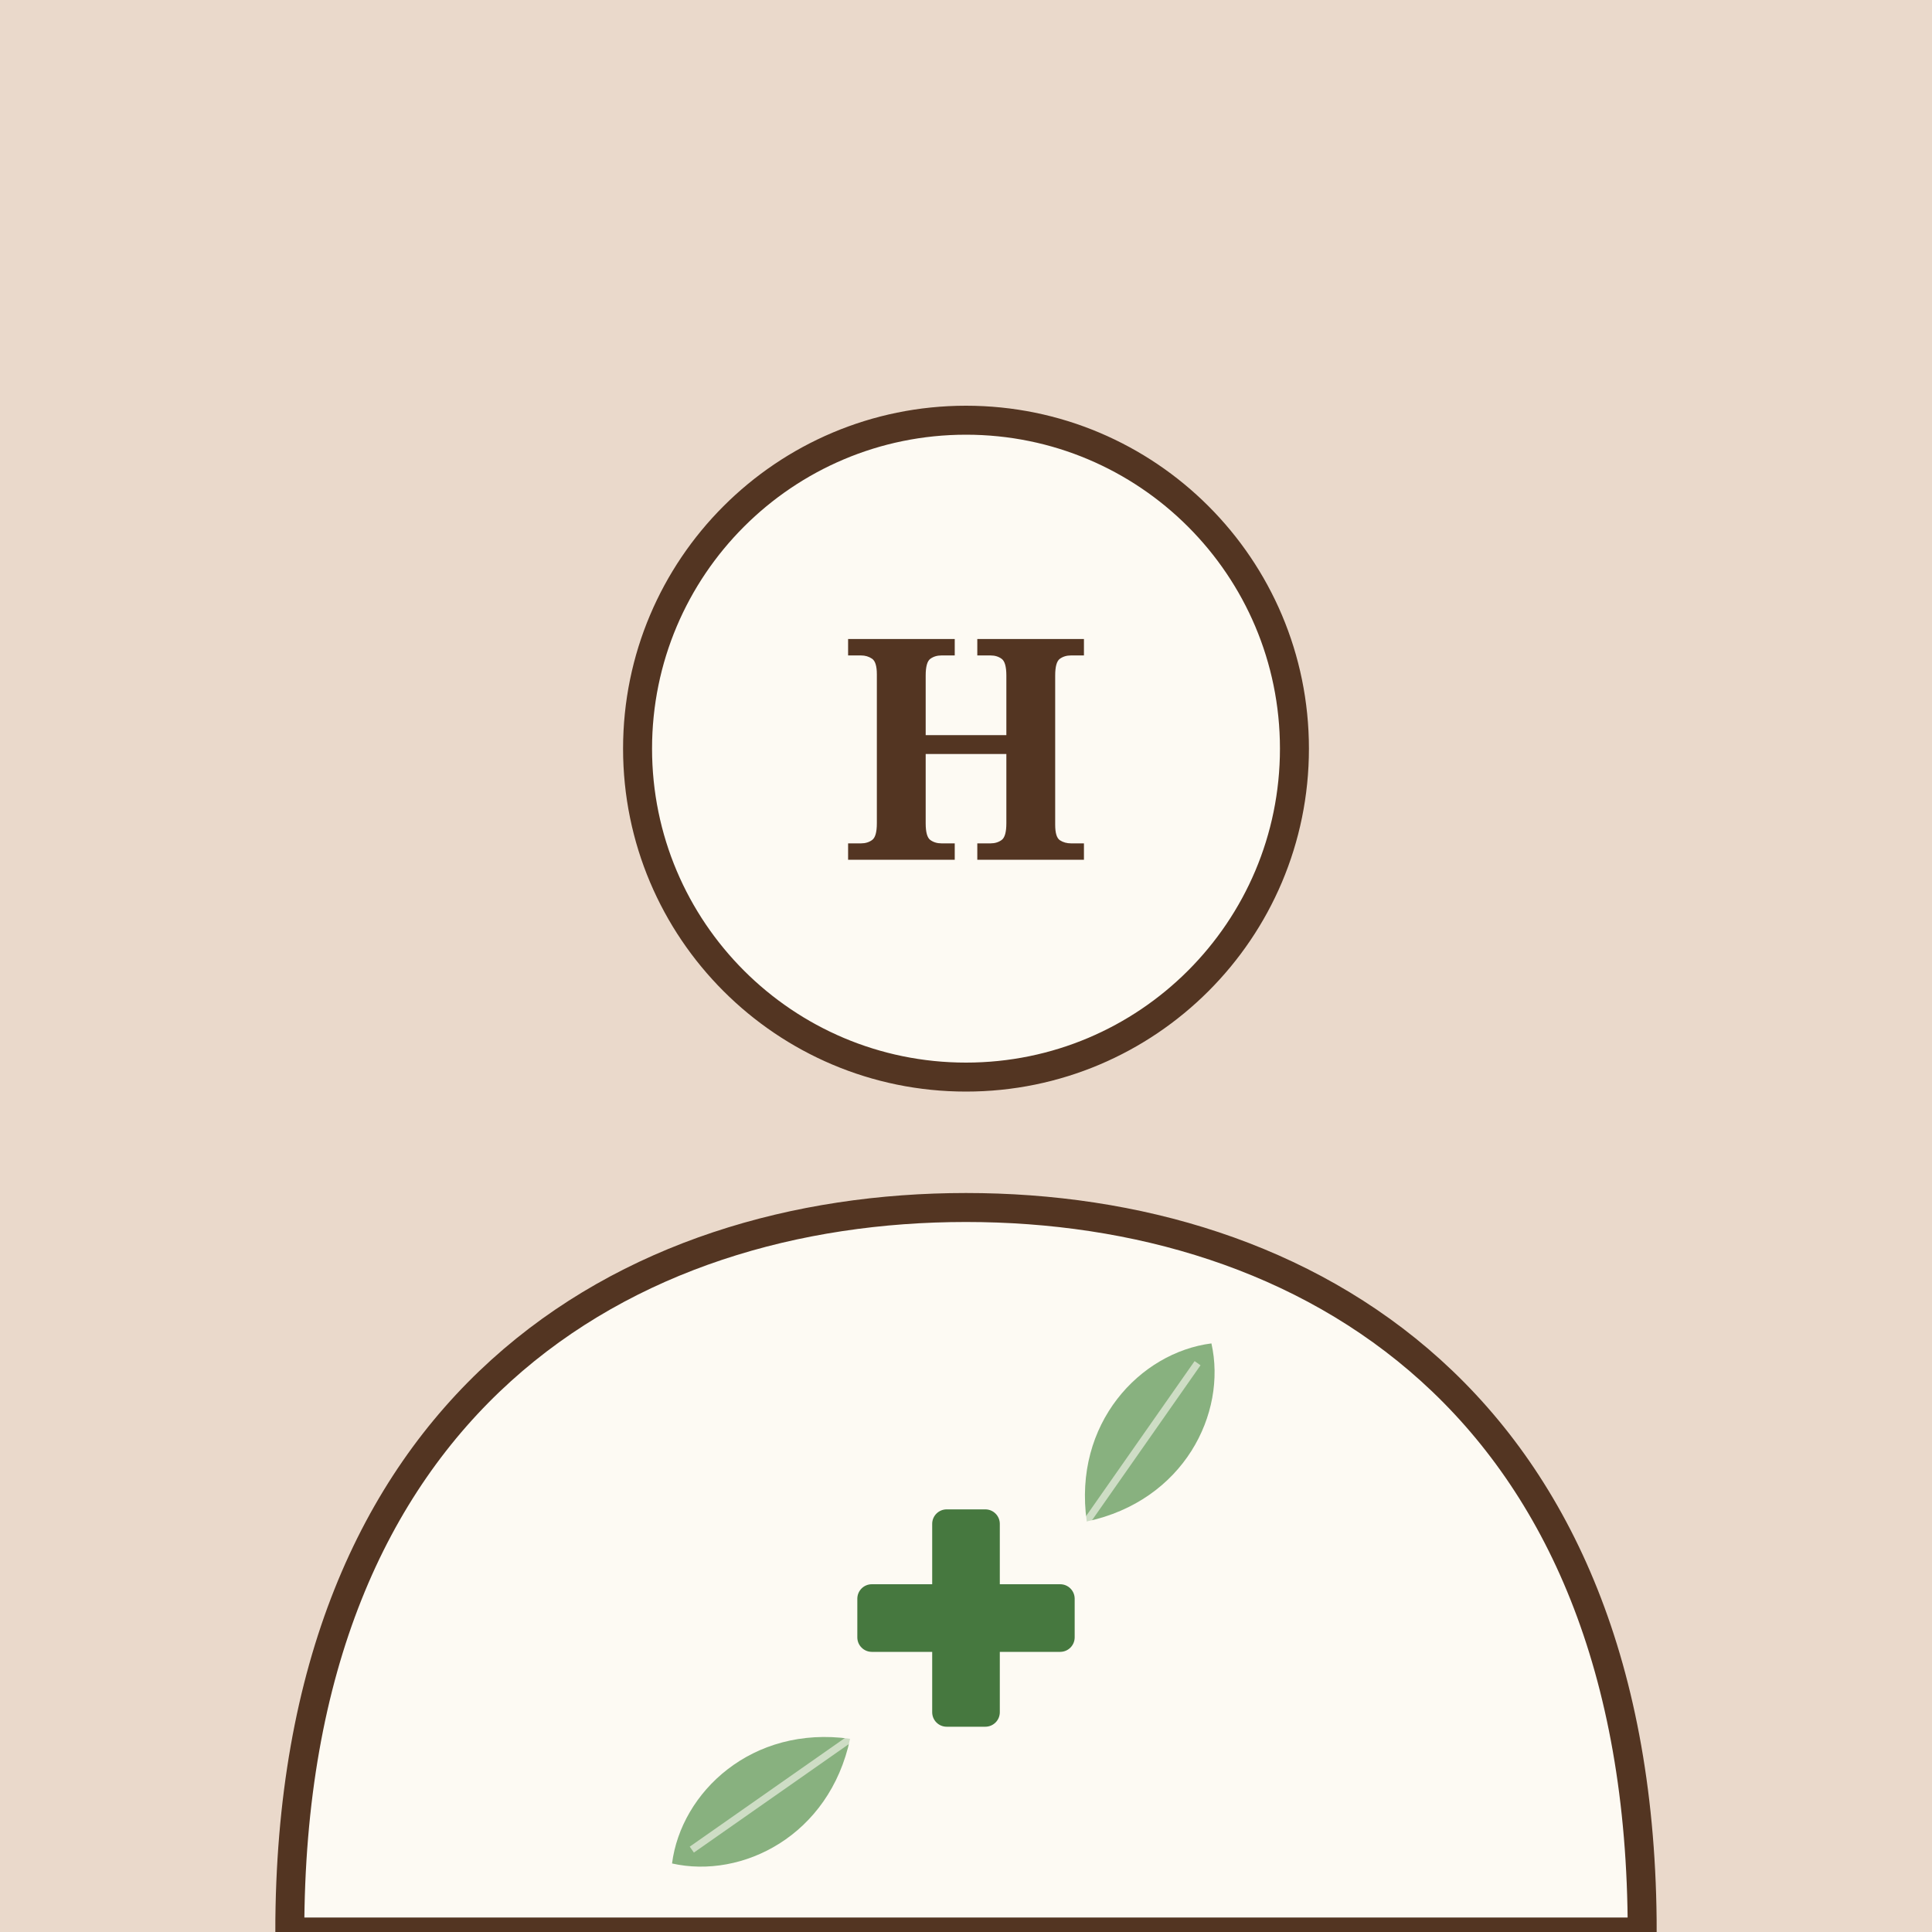
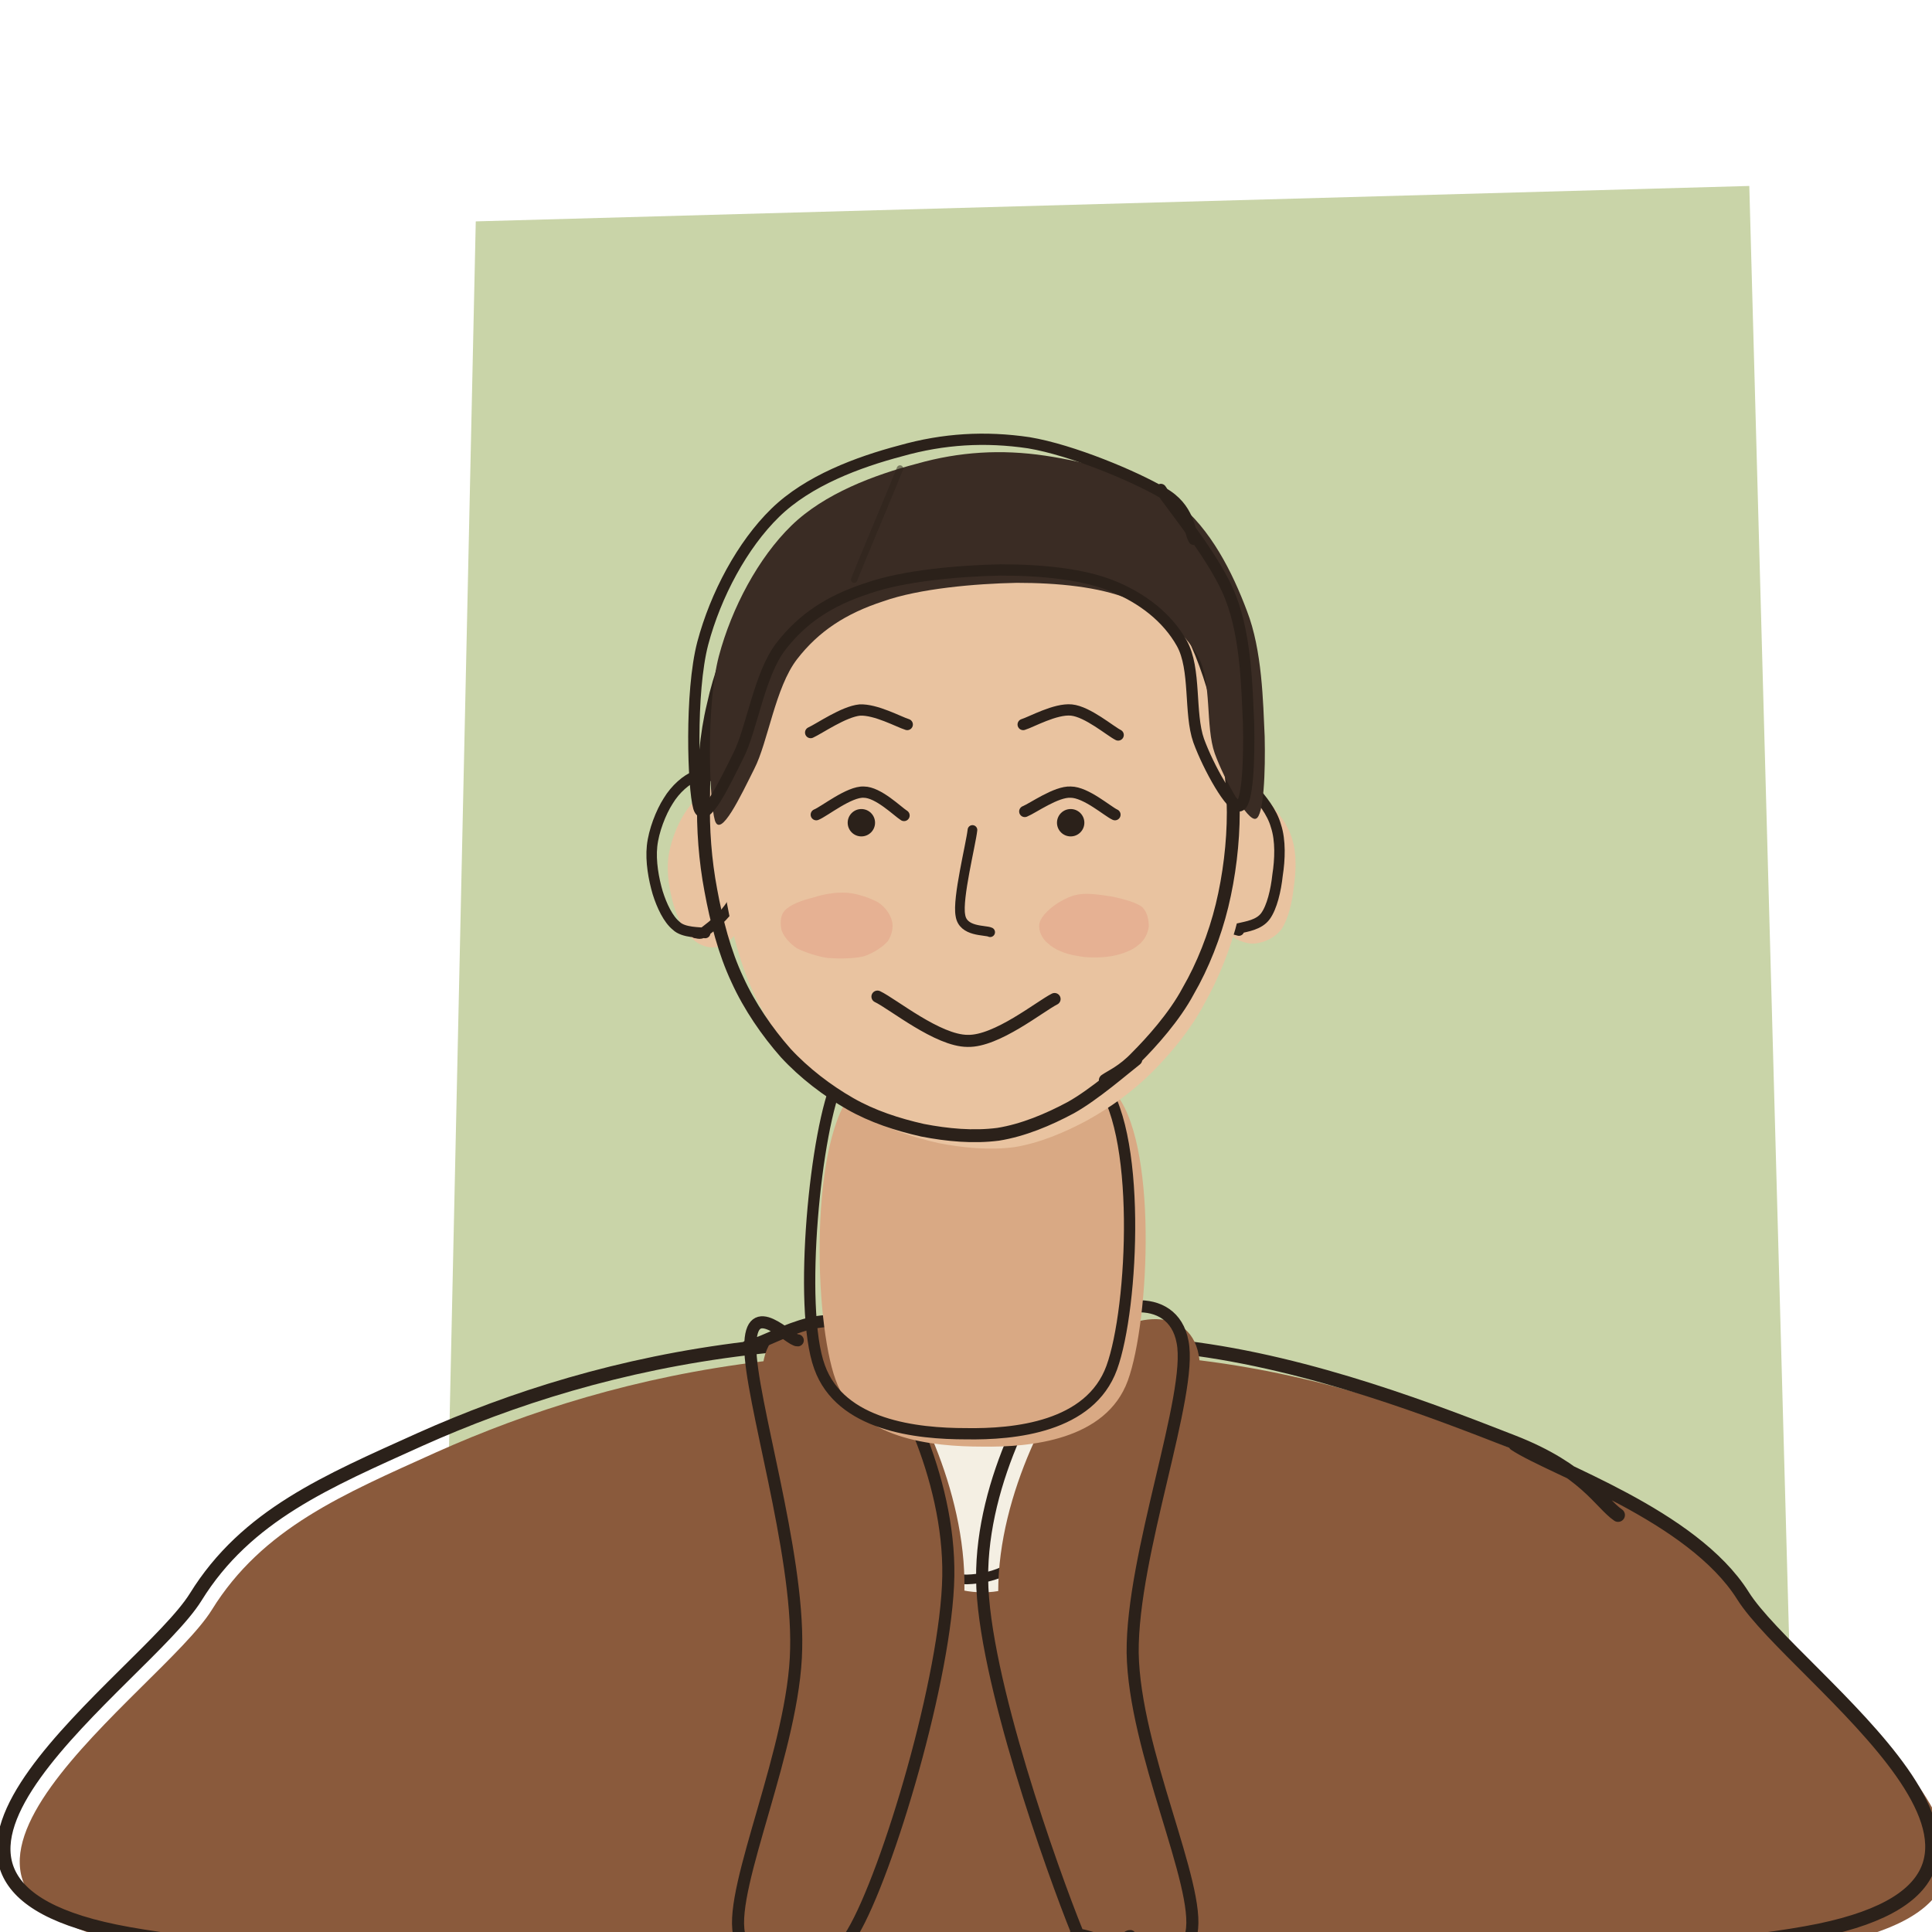
- <svg xmlns="http://www.w3.org/2000/svg" viewBox="0 0 400 400" width="400" height="400" role="img" aria-label="Lê Quang Hòa">
-   <rect width="400" height="400" fill="#ead9cb" />
-   <circle cx="200" cy="155" r="68" fill="#fdfaf3" stroke="#533522" stroke-width="6" />
-   <path d="M60 400 C60 290 130 250 200 250 C270 250 340 290 340 400Z" fill="#fdfaf3" stroke="#533522" stroke-width="6" />
-   <g transform="translate(150 285) scale(.5)">
-     <rect x="86" y="55" width="28" height="90" rx="6" fill="#46783f" />
-     <rect x="55" y="86" width="90" height="28" rx="6" fill="#46783f" />
-     <g transform="translate(150 60) rotate(35)">
-       <path d="M0 0 C-28 -30 -22 -70 0 -90 C22 -70 28 -30 0 0Z" fill="#88b17f" />
-       <path d="M0 0 L0 -80" stroke="#fdfaf3" stroke-width="3" opacity=".6" />
-     </g>
-     <g transform="translate(52 150) rotate(-125)">
-       <path d="M0 0 C-28 -30 -22 -70 0 -90 C22 -70 28 -30 0 0Z" fill="#88b17f" />
-       <path d="M0 0 L0 -80" stroke="#fdfaf3" stroke-width="3" opacity=".6" />
-     </g>
+ <svg xmlns="http://www.w3.org/2000/svg" viewBox="0 0 400 400">
+   <g transform="translate(0 0) scale(1.6667)" fill="none" stroke="#2b211a" stroke-linecap="round" stroke-linejoin="round">
+     <path d="M59.1 27.5L217.3 23.1L222.3 205.6L55.1 210.7Z" fill="#c3cf9e" stroke="none" opacity="0.9" />
+     <path d="M14.3 239.9C-19.3 233 18 208.5 24.3 198.4C30.6 188.2 40.7 184 52.2 178.8C63.6 173.7 77 169.4 92.8 167.5C108.6 165.6 131.3 165.4 147.2 167.4C163.1 169.4 176.6 174.3 188.2 179.4C199.7 184.5 210.2 188.2 216.5 198.2C222.8 208.3 259.7 232.8 226 239.8C192.3 246.7 47.9 246.8 14.3 239.9Z" fill="#8a5a3c" stroke="none" transform="translate(2 1.6)" />
+     <path d="M188.2 179.4C192.9 182.5 210.2 188.2 216.5 198.2C222.8 208.3 259.7 232.8 226 239.8C192.3 246.7 47.9 246.8 14.3 239.9C-19.3 233 18 208.5 24.3 198.4C30.6 188.2 40.7 184 52.2 178.8C63.6 173.7 77 169.4 92.8 167.5C108.6 165.6 131.4 165.5 147.2 167.4C163 169.3 178.9 175.6 187.9 179.1C196.9 182.6 198.8 186.7 201 188.2" stroke-width="1.7" />
+     <path d="M103.1 167C107.6 163.1 132.5 162.9 137 166.7C141.5 170.6 133 185 130.2 189.9C127.3 194.8 123.5 196.2 120.1 196.2C116.8 196.2 112.9 195 110.1 190.1C107.2 185.2 98.6 170.9 103.1 167Z" fill="#f4efe3" stroke="none" transform="translate(2 1.6)" />
+     <path d="M110.1 190.1C108.9 186.2 98.6 170.9 103.1 167C107.6 163.1 132.5 162.9 137 166.7C141.5 170.6 133 185 130.2 189.9C127.3 194.8 123.5 196.1 120.1 196.2C116.7 196.2 112 193 109.8 190.1C107.6 187.3 107.4 181 107 179.2" stroke-width="1.2" />
+     <path d="M92.9 167.2C94.3 160.8 103.2 161.2 107.3 166C111.4 170.7 118 183.4 117.8 195.8C117.6 208.1 110.3 232.7 105.9 240.1C101.6 247.5 93 246.1 91.8 240.2C90.6 234.3 98.7 217 98.9 204.8C99.1 192.7 91.5 173.7 92.9 167.2Z" fill="#8a5a3c" stroke="none" transform="translate(2 1.6)" />
+     <path d="M92.9 167.2C95.3 167 103.2 161.2 107.3 166C111.4 170.7 118 183.4 117.8 195.8C117.6 208.1 110.3 232.7 105.9 240.1C101.6 247.5 93 246.1 91.8 240.2C90.6 234.3 98.7 217 98.9 204.8C99.2 192.7 93.2 173.7 93.2 167.3C93.2 160.9 98.1 166.6 99.1 166.5" stroke-width="1.5" />
+     <path d="M146.9 166.7C145.7 160.2 137.3 161.5 133.2 166.4C129 171.3 122 183.8 122 196.1C122.1 208.4 129.3 232.9 133.6 240.3C137.9 247.6 146.8 245.9 148 240.1C149.2 234.2 140.9 217.5 140.7 205.3C140.6 193.1 148.2 173.2 146.9 166.7Z" fill="#8a5a3c" stroke="none" transform="translate(2 1.6)" />
+     <path d="M133.6 240.3C136 240.2 146.8 245.9 148 240.1C149.2 234.2 140.9 217.5 140.7 205.3C140.6 193.1 148.2 173.2 146.9 166.7C145.7 160.2 137.3 161.5 133.2 166.4C129 171.3 121.9 183.8 122 196.1C122.1 208.3 130.8 232.6 133.8 240C136.9 247.4 139.3 240.4 140.4 240.5" stroke-width="1.5" />
+     <path d="M104.2 133.7C110 127.8 130.6 127.9 136.3 133.9C141.9 139.9 140.8 162.5 138.1 169.9C135.4 177.3 126 178.2 120 178.1C113.9 178.1 104.4 177.2 101.8 169.8C99.1 162.4 98.5 139.7 104.2 133.7Z" fill="#d9a984" stroke="none" transform="translate(2 1.6)" />
+     <path d="M104.2 133.7C109.5 133.8 130.6 127.9 136.3 133.9C141.9 139.9 140.8 162.5 138.1 169.9C135.4 177.3 126 178.2 120 178.1C113.9 178.1 104.4 177.1 101.8 169.8C99.1 162.4 101.3 140 104.2 134C107.1 128 116.6 133.9 119.1 133.8" stroke-width="1.4" />
+     <path d="M90 97.2C91 98 92 99.4 92.5 101C93 102.6 93.1 105 92.9 106.9C92.6 108.8 91.8 110.8 90.9 112.3C90 113.8 88.7 115.5 87.6 115.9C86.4 116.4 84.9 115.9 84 115C83 114.2 82.2 112.5 81.7 110.9C81.2 109.2 80.8 107 81 105.1C81.2 103.2 82.1 100.9 83 99.5C83.9 98 85.3 96.8 86.4 96.4C87.6 96 89 96.4 90 97.2Z" fill="#e9c3a0" stroke="none" transform="translate(2 1.6)" />
+     <path d="M87.6 115.9C87 115.8 84.9 115.9 84 115C83 114.2 82.2 112.5 81.7 110.9C81.2 109.2 80.8 107 81 105.1C81.2 103.2 82.1 100.9 83 99.5C83.9 98 85.3 96.8 86.4 96.4C87.6 96 89 96.4 90 97.2C91 98 92 99.4 92.5 101C93 102.6 93.1 105 92.9 106.9C92.6 108.8 91.7 110.9 90.9 112.3C90 113.8 88.5 115 87.7 115.6C87 116.2 86.7 115.9 86.4 115.9" stroke-width="1.3" />
+     <path d="M152.1 96C153.2 95.9 154.6 97 155.7 98.1C156.7 99.3 158 100.8 158.5 102.6C159.1 104.4 159 106.8 158.7 108.7C158.5 110.6 158 112.6 157.2 113.8C156.4 114.9 155 115.5 153.9 115.6C152.7 115.7 151.3 115.1 150.3 114.1C149.2 113.1 147.9 111.2 147.4 109.4C146.9 107.6 147 105.1 147.2 103.3C147.5 101.5 148.1 99.7 148.9 98.4C149.7 97.2 150.9 96 152.1 96Z" fill="#e9c3a0" stroke="none" transform="translate(2 1.6)" />
+     <path d="M153.9 115.6C153.3 115.4 151.3 115.1 150.3 114.1C149.2 113.1 147.9 111.2 147.4 109.4C146.9 107.6 147 105.1 147.2 103.3C147.5 101.5 148.1 99.7 148.9 98.4C149.7 97.2 150.9 96 152.1 96C153.2 95.9 154.6 97 155.7 98.1C156.7 99.3 158 100.8 158.5 102.6C159.1 104.4 159 106.8 158.7 108.7C158.5 110.6 158 112.7 157.2 113.8C156.4 114.9 154.8 115.1 154 115.3C153.3 115.5 152.9 115.1 152.7 115.1" stroke-width="1.3" />
+     <path d="M148.1 78.6C149.7 81.9 150.9 85.6 151.7 89.3C152.6 93 153.2 97 153.2 100.9C153.2 104.7 152.7 108.8 151.8 112.5C150.9 116.2 149.4 119.9 147.6 123.1C145.9 126.3 143.5 129.2 141.1 131.6C138.7 134 135.9 136 133 137.6C130.2 139.1 127.1 140.4 124 140.9C120.9 141.3 117.7 141 114.6 140.4C111.5 139.7 108.4 138.7 105.6 137.1C102.8 135.5 99.9 133.3 97.6 130.8C95.3 128.2 93.1 125 91.6 121.7C90 118.3 89 114.4 88.3 110.6C87.6 106.9 87.3 103 87.4 99.1C87.4 95.3 87.7 91.3 88.6 87.6C89.4 83.9 90.8 80.2 92.5 77C94.2 73.8 96.4 70.6 98.8 68.2C101.2 65.8 104.2 64.1 107.1 62.7C109.9 61.2 113 60.1 116 59.5C119.1 58.9 122.4 58.6 125.4 59.1C128.5 59.7 131.6 61.3 134.4 63.1C137.1 64.8 139.7 67.3 141.9 69.9C144.2 72.5 146.4 75.4 148.1 78.6Z" fill="#e9c3a0" stroke="none" transform="translate(2 1.6)" />
+     <path d="M141.1 131.6C139.8 132.6 135.9 136 133 137.6C130.2 139.1 127.1 140.4 124 140.9C120.9 141.3 117.7 141 114.6 140.4C111.5 139.7 108.4 138.7 105.6 137.1C102.8 135.5 99.9 133.3 97.6 130.8C95.3 128.2 93.1 125 91.6 121.7C90 118.3 89 114.4 88.3 110.6C87.6 106.9 87.3 103 87.4 99.1C87.4 95.3 87.7 91.3 88.6 87.6C89.4 83.9 90.8 80.2 92.5 77C94.2 73.8 96.4 70.6 98.8 68.2C101.2 65.8 104.2 64.1 107.1 62.7C109.9 61.2 113 60.1 116 59.5C119.1 58.9 122.4 58.6 125.4 59.1C128.5 59.7 131.6 61.3 134.4 63.1C137.1 64.8 139.7 67.3 141.9 69.9C144.2 72.5 146.4 75.4 148.1 78.6C149.7 81.9 150.9 85.6 151.7 89.3C152.6 93 153.2 97 153.2 100.9C153.2 104.7 152.7 108.8 151.8 112.5C150.9 116.2 149.4 120 147.6 123.1C145.9 126.3 143 129.5 141.2 131.3C139.5 133.1 138 133.7 137.3 134.2" stroke-width="1.6" />
+     <path d="M86.8 100.3C86.1 97.9 85.7 86 87.3 79.9C88.9 73.9 92.2 67.7 96.3 63.7C100.4 59.7 106.6 57.4 111.9 56C117.2 54.5 122.4 54.2 127.8 55C133.2 55.8 140.1 57.6 144.2 60.8C148.4 64.1 151.1 69.5 152.9 74.3C154.8 79.2 154.9 85.6 155.1 89.9C155.2 94.2 155 99.8 154 100.1C153 100.5 150.1 95.3 148.9 92C147.7 88.6 148.6 83.1 146.8 79.9C145 76.7 141.9 74.3 138.2 72.8C134.5 71.3 129.4 70.8 124.3 70.8C119.2 70.9 112.2 71.5 107.7 73.1C103.1 74.6 99.7 76.8 97 80.3C94.3 83.8 93.4 90.6 91.7 93.9C90 97.3 87.5 102.6 86.8 100.3Z" fill="#3a2c24" stroke="none" transform="translate(2 1.6)" />
+     <path d="M144.2 60.8C145.7 63.1 151.1 69.5 152.9 74.3C154.8 79.2 154.9 85.6 155.1 89.9C155.2 94.2 155 99.8 154 100.1C153 100.5 150.1 95.3 148.9 92C147.7 88.6 148.6 83.1 146.8 79.9C145 76.7 141.9 74.3 138.2 72.8C134.5 71.3 129.4 70.8 124.3 70.8C119.2 70.9 112.2 71.5 107.7 73.1C103.1 74.6 99.7 76.8 97 80.3C94.3 83.8 93.4 90.6 91.7 93.9C90 97.3 87.5 102.6 86.8 100.3C86.1 97.9 85.7 86 87.3 79.9C88.9 73.9 92.2 67.7 96.3 63.7C100.4 59.7 106.6 57.4 111.9 56C117.2 54.5 122.4 54.2 127.8 55C133.2 55.9 141 59.2 144.4 61.2C147.8 63.1 147.7 66 148.3 67" stroke-width="1.4" />
+     <path d="M111.8 58.2C110.9 60.5 107 69.7 106.1 72" stroke-width="0.8" opacity="0.5" />
+     <path d="M100.7 91C101.8 90.5 104.8 88.4 106.8 88.2C108.8 88.1 111.7 89.7 112.7 90" stroke-width="1.4" />
+     <path d="M127.1 90C128.1 89.7 131.1 88 133.1 88.2C135.1 88.4 137.9 90.8 138.9 91.3" stroke-width="1.4" />
+     <path d="M101.4 101.2C102.4 100.8 105.5 98.3 107.3 98.4C109.1 98.4 111.5 100.8 112.3 101.3" stroke-width="1.4" />
+     <path d="M127.3 100.8C128.3 100.4 131.2 98.3 133 98.4C134.9 98.4 137.6 100.8 138.5 101.2" stroke-width="1.4" />
+     <path d="M105.3 102.2a1.7 1.7 0 1 0 3.4 0a1.7 1.7 0 1 0 -3.4 0" fill="#2b211a" stroke="none" />
+     <path d="M131.3 102.2a1.7 1.7 0 1 0 3.4 0a1.7 1.7 0 1 0 -3.4 0" fill="#2b211a" stroke="none" />
+     <path d="M120.8 103.1C120.6 104.9 118.9 111.6 119.3 113.7C119.6 115.8 122.4 115.5 123 115.8" stroke-width="1.2" />
+     <path d="M109 123.8C110.9 124.7 116.5 129.3 120.2 129.3C123.8 129.4 129.2 125 131 124.1" stroke-width="1.5" />
+     <path d="M97.1 115.6C96.9 114.8 96.9 113.7 97.5 113.1C98.1 112.4 99.7 111.8 101 111.5C102.2 111.1 103.8 110.8 105.2 110.9C106.6 111 108.2 111.6 109.1 112.1C110 112.7 110.6 113.6 110.8 114.4C111 115.2 110.8 116.1 110.3 116.9C109.7 117.6 108.5 118.4 107.3 118.8C106 119.1 104.2 119.1 102.8 119C101.5 118.8 100 118.3 99 117.8C98.1 117.2 97.4 116.4 97.1 115.6Z" fill="#e0907a" stroke="none" opacity="0.35" />
+     <path d="M130.2 117.2C129.4 116.6 129 115.6 129.1 114.8C129.2 114.1 129.9 113.3 130.8 112.6C131.6 112 132.8 111.3 134 111.1C135.3 110.9 137 111.2 138.3 111.4C139.6 111.7 141.2 112.1 141.9 112.7C142.6 113.4 142.7 114.4 142.7 115.1C142.6 115.9 142.2 116.8 141.4 117.4C140.6 118.1 139.2 118.6 137.9 118.8C136.6 119 134.9 119 133.6 118.7C132.3 118.5 130.9 117.9 130.2 117.2Z" fill="#e0907a" stroke="none" opacity="0.35" />
  </g>
-   <text x="200" y="178" text-anchor="middle" font-family="Georgia, serif" font-size="64" font-weight="700" fill="#533522">H</text>
</svg>
